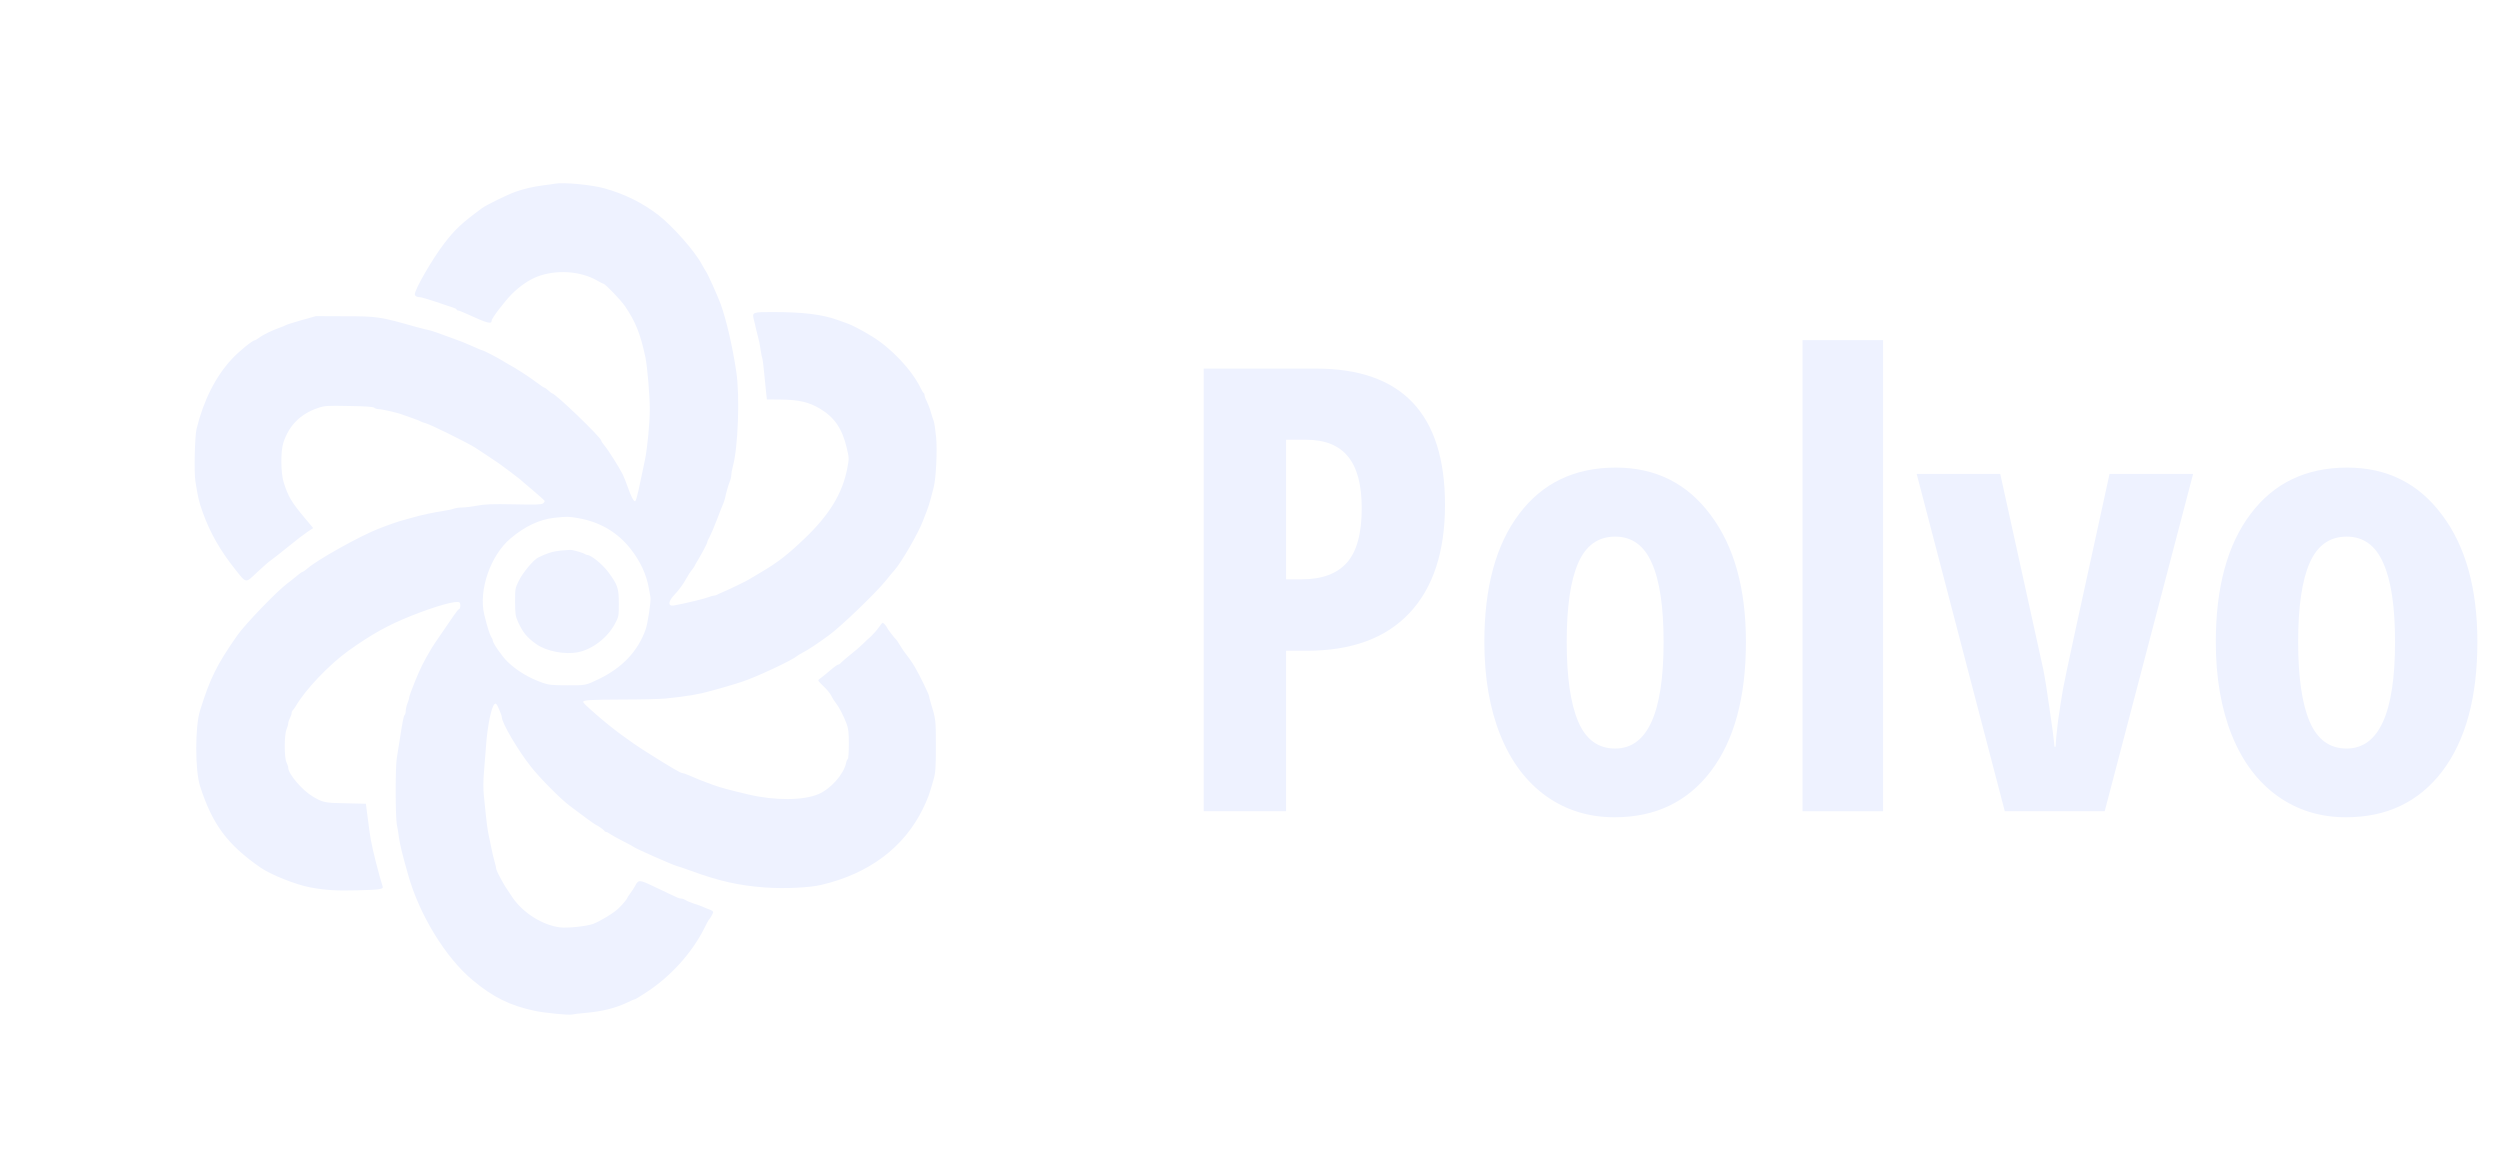
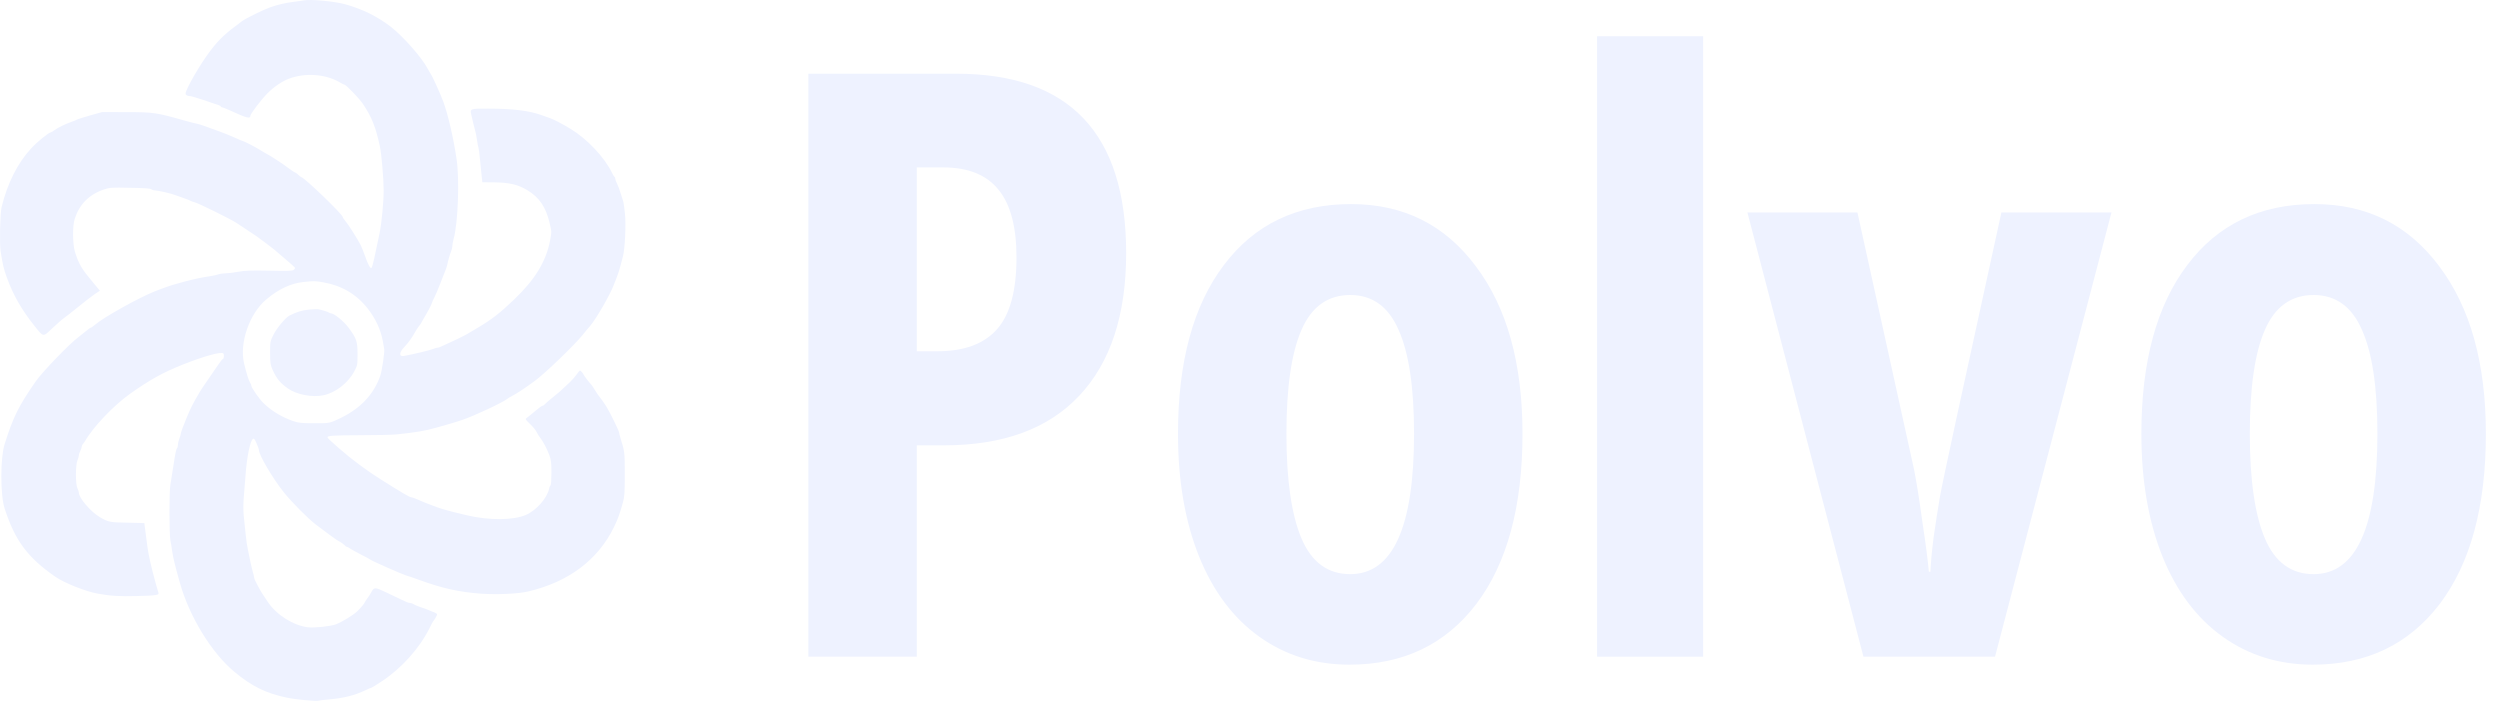
- <svg xmlns="http://www.w3.org/2000/svg" width="108" height="50" viewBox="0 0 108 50" fill="none">
-   <path d="M23.974 7.935C23.935 7.944 23.706 7.979 23.462 8.008C23.022 8.066 22.676 8.145 22.265 8.286C21.953 8.394 21.001 8.857 20.82 8.994C19.951 9.634 19.663 9.902 19.189 10.518C18.677 11.187 17.92 12.495 17.92 12.715C17.92 12.788 18.022 12.842 18.159 12.842C18.203 12.842 18.506 12.93 18.828 13.037C19.145 13.149 19.482 13.257 19.57 13.286C19.653 13.31 19.727 13.35 19.727 13.374C19.727 13.393 19.756 13.413 19.79 13.413C19.819 13.413 19.99 13.481 20.166 13.56C21.055 13.97 21.24 14.018 21.24 13.848C21.24 13.75 21.806 13.008 22.114 12.7C22.456 12.358 22.852 12.09 23.203 11.953C24.023 11.636 25.068 11.704 25.796 12.119C25.923 12.197 26.045 12.256 26.064 12.256C26.142 12.256 26.816 12.959 26.997 13.223C27.461 13.906 27.666 14.424 27.881 15.43C27.964 15.825 28.071 17.085 28.071 17.676C28.071 18.271 27.969 19.346 27.861 19.873C27.695 20.674 27.671 20.791 27.583 21.186C27.534 21.411 27.476 21.616 27.446 21.645C27.392 21.699 27.256 21.45 27.104 21.001C27.046 20.83 26.953 20.601 26.899 20.488C26.743 20.181 26.269 19.429 26.113 19.248C26.04 19.16 25.976 19.067 25.976 19.038C25.976 18.906 23.989 16.992 23.848 16.992C23.838 16.992 23.765 16.939 23.691 16.87C23.618 16.802 23.54 16.748 23.52 16.748C23.496 16.748 23.354 16.65 23.203 16.538C22.895 16.299 22.187 15.845 21.973 15.742C21.933 15.723 21.811 15.649 21.704 15.581C21.479 15.439 20.889 15.137 20.84 15.137C20.82 15.137 20.669 15.073 20.498 14.995C20.327 14.922 20.102 14.824 19.995 14.78C19.888 14.741 19.712 14.673 19.604 14.634C19.058 14.429 18.569 14.258 18.515 14.258C18.481 14.258 18.223 14.189 17.93 14.111C16.421 13.682 16.294 13.662 14.902 13.662L13.647 13.657L13.018 13.833C12.676 13.931 12.368 14.028 12.334 14.053C12.305 14.072 12.192 14.121 12.085 14.155C11.787 14.258 11.367 14.458 11.201 14.585C11.118 14.648 11.035 14.697 11.015 14.697C10.913 14.697 10.307 15.19 10.005 15.522C9.311 16.27 8.789 17.31 8.491 18.53C8.413 18.867 8.379 20.405 8.442 20.801C8.559 21.523 8.594 21.675 8.755 22.124C9.077 23.022 9.516 23.789 10.166 24.605C10.654 25.215 10.596 25.205 11.108 24.722C11.352 24.497 11.601 24.272 11.67 24.229C11.738 24.185 12.075 23.921 12.417 23.643C12.764 23.359 13.154 23.061 13.286 22.974L13.53 22.812L13.198 22.417C12.588 21.689 12.456 21.47 12.251 20.825C12.129 20.43 12.119 19.492 12.241 19.126C12.48 18.384 12.978 17.881 13.73 17.627C14.038 17.524 14.121 17.52 15.083 17.539C15.81 17.549 16.128 17.573 16.172 17.617C16.201 17.646 16.294 17.676 16.367 17.676C16.509 17.676 17.231 17.842 17.407 17.92C17.461 17.939 17.646 18.008 17.822 18.066C17.998 18.125 18.164 18.193 18.188 18.213C18.218 18.232 18.306 18.262 18.384 18.281C18.574 18.325 20.215 19.136 20.532 19.341C20.757 19.487 21.304 19.849 21.553 20.02C21.733 20.146 22.436 20.674 22.461 20.703C22.476 20.718 22.715 20.928 22.998 21.162C23.281 21.401 23.52 21.616 23.53 21.641C23.535 21.665 23.506 21.714 23.457 21.748C23.389 21.802 23.115 21.807 22.197 21.787C21.24 21.768 20.942 21.782 20.601 21.846C20.371 21.89 20.083 21.924 19.956 21.924C19.834 21.924 19.673 21.948 19.595 21.977C19.521 22.007 19.326 22.046 19.165 22.07C18.745 22.134 18.237 22.241 17.895 22.339C17.734 22.383 17.539 22.436 17.456 22.461C17.236 22.515 16.743 22.686 16.318 22.856C15.527 23.169 13.706 24.185 13.296 24.546C13.193 24.634 13.091 24.707 13.066 24.707C13.042 24.707 12.939 24.78 12.842 24.863C12.739 24.951 12.554 25.098 12.431 25.19C11.987 25.513 10.581 26.973 10.249 27.451C9.36 28.726 9.082 29.287 8.642 30.693C8.423 31.387 8.423 33.276 8.642 33.96C9.175 35.615 9.819 36.484 11.255 37.48C11.699 37.788 12.788 38.223 13.403 38.335C14.053 38.457 14.536 38.486 15.43 38.462C16.44 38.438 16.577 38.413 16.528 38.286C16.514 38.247 16.455 38.047 16.396 37.842C16.147 36.924 16.02 36.352 15.967 35.952C15.942 35.772 15.898 35.42 15.864 35.171L15.806 34.722L14.946 34.702C14.033 34.688 13.955 34.673 13.511 34.409C13.052 34.136 12.451 33.433 12.451 33.164C12.451 33.12 12.417 33.018 12.378 32.939C12.275 32.744 12.275 31.753 12.378 31.509C12.417 31.416 12.451 31.299 12.451 31.25C12.451 31.201 12.485 31.099 12.524 31.025C12.563 30.947 12.598 30.85 12.598 30.811C12.598 30.767 12.622 30.708 12.651 30.679C12.681 30.649 12.729 30.581 12.764 30.527C13.179 29.8 14.233 28.696 15.068 28.101C16.064 27.393 16.758 27.007 17.734 26.616C18.833 26.177 19.731 25.928 19.849 26.025C19.912 26.079 19.888 26.318 19.824 26.318C19.805 26.318 19.702 26.445 19.599 26.597C19.492 26.753 19.258 27.1 19.067 27.373C18.882 27.642 18.696 27.915 18.657 27.983C18.296 28.594 18.169 28.848 17.939 29.409C17.793 29.761 17.676 30.088 17.676 30.132C17.676 30.176 17.642 30.293 17.602 30.386C17.563 30.483 17.529 30.625 17.529 30.703C17.529 30.776 17.51 30.859 17.48 30.889C17.436 30.933 17.397 31.118 17.261 32.007C17.222 32.246 17.168 32.578 17.143 32.739C17.075 33.105 17.08 35.293 17.143 35.62C17.173 35.752 17.212 35.996 17.231 36.157C17.285 36.514 17.363 36.846 17.632 37.793C18.115 39.517 19.253 41.377 20.42 42.344C21.299 43.081 22.036 43.442 23.096 43.667C23.515 43.76 24.604 43.862 24.712 43.828C24.751 43.813 25.024 43.779 25.317 43.755C26.03 43.691 26.592 43.55 27.114 43.301C27.265 43.223 27.412 43.164 27.436 43.164C27.456 43.164 27.705 43.013 27.983 42.827C28.994 42.158 29.897 41.152 30.42 40.112C30.513 39.922 30.601 39.761 30.615 39.746C30.674 39.688 30.81 39.453 30.81 39.404C30.81 39.375 30.752 39.331 30.679 39.302C30.601 39.277 30.478 39.224 30.395 39.189C30.317 39.15 30.127 39.082 29.98 39.038C29.834 38.989 29.668 38.921 29.614 38.882C29.56 38.848 29.477 38.818 29.433 38.818C29.385 38.818 29.306 38.799 29.258 38.774C29.214 38.75 29.077 38.687 28.955 38.633C28.833 38.579 28.496 38.418 28.203 38.276C27.622 37.998 27.578 37.998 27.436 38.272C27.392 38.355 27.3 38.501 27.226 38.594C27.158 38.687 27.099 38.774 27.099 38.789C27.099 38.828 26.909 39.058 26.724 39.238C26.528 39.434 25.933 39.795 25.625 39.912C25.342 40.015 24.531 40.102 24.194 40.063C23.442 39.971 22.593 39.438 22.139 38.77C21.846 38.34 21.782 38.237 21.616 37.925C21.514 37.744 21.435 37.563 21.435 37.529C21.435 37.49 21.406 37.353 21.367 37.227C21.328 37.095 21.274 36.865 21.245 36.719C21.216 36.572 21.157 36.294 21.118 36.108C21.074 35.918 21.02 35.547 20.996 35.278C20.972 35.01 20.928 34.6 20.903 34.37C20.874 34.092 20.874 33.735 20.908 33.345C20.933 33.013 20.972 32.51 20.996 32.227C21.059 31.352 21.226 30.532 21.362 30.42C21.426 30.366 21.455 30.4 21.558 30.635C21.626 30.786 21.68 30.942 21.68 30.986C21.68 31.23 22.383 32.427 22.939 33.125C23.345 33.638 24.194 34.492 24.604 34.805C25.107 35.19 25.732 35.645 25.762 35.645C25.801 35.645 26.099 35.859 26.113 35.898C26.123 35.923 26.152 35.938 26.181 35.938C26.206 35.938 26.289 35.977 26.357 36.03C26.431 36.079 26.675 36.216 26.904 36.333C27.134 36.445 27.353 36.567 27.392 36.597C27.495 36.675 29.043 37.358 29.224 37.407C29.306 37.427 29.59 37.524 29.858 37.622C31.069 38.066 31.929 38.257 33.056 38.34C33.901 38.398 34.966 38.35 35.478 38.227C37.544 37.744 39.057 36.606 39.873 34.932C40.088 34.487 40.161 34.287 40.332 33.667C40.415 33.379 40.43 33.159 40.43 32.222C40.43 31.094 40.425 31.06 40.21 30.366C40.171 30.239 40.137 30.112 40.137 30.078C40.137 30.01 39.717 29.141 39.521 28.814C39.419 28.633 39.189 28.311 39.023 28.101C39.004 28.071 38.931 27.964 38.867 27.856C38.804 27.749 38.735 27.651 38.721 27.637C38.657 27.583 38.335 27.168 38.325 27.124C38.301 27.056 38.169 26.904 38.13 26.904C38.115 26.904 38.037 26.997 37.959 27.109C37.881 27.222 37.729 27.393 37.627 27.49C37.519 27.583 37.353 27.739 37.261 27.832C37.163 27.93 36.934 28.13 36.743 28.276C36.557 28.428 36.372 28.584 36.333 28.628C36.299 28.677 36.24 28.711 36.206 28.711C36.177 28.711 36.02 28.823 35.864 28.96C35.708 29.092 35.532 29.238 35.469 29.282C35.405 29.321 35.351 29.375 35.351 29.395C35.351 29.419 35.459 29.541 35.591 29.663C35.727 29.79 35.869 29.966 35.913 30.059C35.952 30.146 36.04 30.283 36.099 30.356C36.24 30.532 36.44 30.913 36.567 31.25C36.65 31.47 36.67 31.631 36.67 32.139C36.67 32.48 36.65 32.769 36.626 32.788C36.601 32.803 36.562 32.886 36.548 32.974C36.44 33.457 35.884 34.082 35.356 34.307C34.702 34.585 33.481 34.59 32.349 34.326C31.553 34.141 31.094 34.014 30.81 33.911C30.347 33.74 30.127 33.657 29.722 33.477C29.619 33.433 29.512 33.398 29.482 33.398C29.404 33.398 29.018 33.174 27.949 32.5C27.202 32.031 26.44 31.465 25.781 30.889C25.322 30.488 25.195 30.366 25.195 30.322C25.195 30.244 25.474 30.225 26.88 30.22C27.685 30.22 28.53 30.2 28.76 30.176C29.726 30.073 30.176 30 30.762 29.834C30.854 29.805 31.118 29.731 31.348 29.668C31.577 29.605 31.904 29.502 32.08 29.443C32.695 29.238 34.219 28.525 34.424 28.345C34.463 28.311 34.575 28.247 34.668 28.198C34.907 28.076 35.298 27.817 35.825 27.432C36.338 27.056 37.842 25.61 38.267 25.083C38.423 24.888 38.584 24.692 38.633 24.643C38.935 24.307 39.682 23.013 39.868 22.51C39.912 22.388 39.99 22.192 40.039 22.07C40.088 21.948 40.166 21.709 40.21 21.533C40.254 21.357 40.312 21.138 40.337 21.045C40.434 20.679 40.498 19.439 40.439 18.877C40.41 18.574 40.366 18.276 40.342 18.208C40.317 18.145 40.259 17.959 40.21 17.798C40.166 17.637 40.083 17.427 40.034 17.329C39.98 17.231 39.941 17.114 39.941 17.075C39.941 17.036 39.927 16.992 39.907 16.982C39.883 16.973 39.824 16.88 39.775 16.772C39.394 15.981 38.496 15.029 37.651 14.521C37.241 14.268 36.777 14.028 36.597 13.97C36.518 13.94 36.318 13.872 36.157 13.813C35.517 13.584 34.682 13.481 33.418 13.481C32.514 13.477 32.485 13.486 32.563 13.799C32.593 13.906 32.637 14.097 32.666 14.233C32.695 14.365 32.739 14.541 32.764 14.624C32.788 14.702 32.832 14.917 32.856 15.098C32.881 15.278 32.915 15.449 32.93 15.474C32.944 15.498 32.983 15.791 33.013 16.123C33.047 16.45 33.081 16.846 33.1 16.992L33.13 17.256L33.74 17.261C34.517 17.27 34.956 17.373 35.434 17.661C36.055 18.037 36.382 18.52 36.577 19.341C36.684 19.79 36.684 19.8 36.601 20.239C36.392 21.318 35.835 22.236 34.756 23.267C34.018 23.97 33.623 24.277 32.91 24.702C32.627 24.868 32.363 25.024 32.324 25.049C32.222 25.112 31.509 25.459 31.274 25.557C31.167 25.601 31.04 25.659 30.996 25.684C30.947 25.713 30.879 25.732 30.84 25.732C30.801 25.732 30.708 25.757 30.63 25.791C30.449 25.864 29.599 26.069 29.116 26.157C28.843 26.201 28.857 25.986 29.14 25.689C29.311 25.513 29.531 25.215 29.658 24.976C29.731 24.839 29.834 24.688 29.878 24.634C29.927 24.58 29.98 24.502 30 24.463C30.019 24.424 30.058 24.346 30.093 24.292C30.293 23.96 30.542 23.501 30.552 23.428C30.556 23.384 30.605 23.276 30.659 23.184C30.708 23.096 30.845 22.778 30.957 22.485C31.069 22.188 31.191 21.88 31.226 21.802C31.26 21.719 31.304 21.602 31.318 21.533C31.372 21.274 31.46 20.967 31.523 20.811C31.562 20.723 31.592 20.591 31.592 20.522C31.592 20.454 31.621 20.283 31.66 20.146C31.885 19.346 31.968 17.085 31.806 16.05C31.645 14.966 31.377 13.818 31.138 13.149C31.001 12.778 30.576 11.831 30.493 11.719C30.464 11.68 30.39 11.548 30.322 11.426C30.024 10.859 29.058 9.766 28.437 9.287C27.768 8.77 26.992 8.384 26.123 8.14C25.576 7.983 24.331 7.866 23.974 7.935ZM24.976 22.383C25.923 22.549 26.68 22.993 27.256 23.73C27.661 24.248 27.92 24.81 28.027 25.391C28.056 25.566 28.091 25.752 28.101 25.806C28.13 25.952 27.983 26.948 27.89 27.197C27.554 28.135 26.89 28.838 25.879 29.331C25.298 29.609 25.308 29.609 24.512 29.605C23.862 29.605 23.706 29.59 23.442 29.497C22.866 29.297 22.339 28.984 21.933 28.594C21.704 28.379 21.289 27.783 21.289 27.676C21.289 27.637 21.26 27.568 21.221 27.515C21.152 27.407 21.045 27.065 20.918 26.543C20.669 25.493 21.191 23.984 22.06 23.257C22.676 22.734 23.315 22.436 23.955 22.368C24.512 22.31 24.546 22.31 24.976 22.383Z" fill="#EEF2FF" />
-   <path d="M24.229 23.784C23.867 23.823 23.633 23.896 23.247 24.087C23.042 24.189 22.583 24.741 22.417 25.083C22.256 25.405 22.251 25.434 22.251 26.001C22.256 26.528 22.266 26.616 22.383 26.875C22.588 27.324 22.769 27.544 23.169 27.827C23.604 28.135 24.409 28.291 24.976 28.174C25.591 28.052 26.245 27.549 26.562 26.953C26.729 26.645 26.733 26.621 26.733 26.074C26.733 25.41 26.685 25.264 26.279 24.717C26.03 24.38 25.532 23.975 25.371 23.975C25.342 23.975 25.293 23.955 25.269 23.936C25.225 23.896 24.902 23.799 24.707 23.76C24.668 23.75 24.453 23.765 24.229 23.784Z" fill="#EEF2FF" />
-   <path d="M62.424 21.809C62.424 23.84 61.91 25.401 60.881 26.491C59.861 27.572 58.383 28.113 56.447 28.113H55.557V35.045H52V15.923H56.852C60.567 15.923 62.424 17.885 62.424 21.809ZM55.557 25.026H56.238C57.109 25.026 57.759 24.786 58.186 24.307C58.614 23.827 58.827 23.043 58.827 21.953C58.827 20.95 58.631 20.209 58.239 19.729C57.846 19.241 57.24 18.997 56.421 18.997H55.557V25.026Z" fill="#EEF2FF" />
-   <path d="M75.424 27.733C75.424 30.123 74.919 31.984 73.907 33.318C72.896 34.644 71.51 35.306 69.748 35.306C68.632 35.306 67.647 35.001 66.792 34.391C65.938 33.78 65.279 32.904 64.817 31.762C64.355 30.611 64.124 29.268 64.124 27.733C64.124 25.371 64.626 23.526 65.628 22.201C66.631 20.867 68.022 20.2 69.8 20.2C71.518 20.2 72.883 20.88 73.894 22.24C74.914 23.592 75.424 25.423 75.424 27.733ZM67.682 27.733C67.682 29.251 67.847 30.397 68.179 31.173C68.51 31.949 69.042 32.337 69.774 32.337C71.169 32.337 71.867 30.803 71.867 27.733C71.867 26.208 71.697 25.07 71.357 24.32C71.025 23.561 70.498 23.182 69.774 23.182C69.042 23.182 68.51 23.561 68.179 24.32C67.847 25.07 67.682 26.208 67.682 27.733Z" fill="#EEF2FF" />
-   <path d="M81.349 35.045H77.87V14.694H81.349V35.045Z" fill="#EEF2FF" />
-   <path d="M86.607 35.045L82.801 20.475H86.411L88.268 28.911C88.346 29.303 88.438 29.878 88.543 30.637C88.656 31.387 88.726 31.927 88.752 32.259H88.804C88.813 31.997 88.848 31.622 88.909 31.134C88.979 30.646 89.048 30.197 89.118 29.787C89.188 29.377 89.859 26.273 91.132 20.475H94.742L90.923 35.045H86.607Z" fill="#EEF2FF" />
-   <path d="M107.023 27.733C107.023 30.123 106.517 31.984 105.506 33.318C104.495 34.644 103.108 35.306 101.347 35.306C100.231 35.306 99.246 35.001 98.391 34.391C97.537 33.78 96.878 32.904 96.416 31.762C95.954 30.611 95.723 29.268 95.723 27.733C95.723 25.371 96.224 23.526 97.227 22.201C98.23 20.867 99.621 20.2 101.399 20.2C103.117 20.2 104.482 20.88 105.493 22.24C106.513 23.592 107.023 25.423 107.023 27.733ZM99.28 27.733C99.28 29.251 99.446 30.397 99.777 31.173C100.109 31.949 100.641 32.337 101.373 32.337C102.768 32.337 103.466 30.803 103.466 27.733C103.466 26.208 103.296 25.07 102.956 24.32C102.624 23.561 102.097 23.182 101.373 23.182C100.641 23.182 100.109 23.561 99.777 24.32C99.446 25.07 99.28 26.208 99.28 27.733Z" fill="#EEF2FF" />
+ <svg xmlns="http://www.w3.org/2000/svg" width="82" height="23" viewBox="0 0 82 23" fill="none">
+   <path d="M9.962 0.013C9.937 0.019 9.79 0.041 9.634 0.06C9.352 0.097 9.131 0.147 8.868 0.238C8.668 0.306 8.059 0.603 7.943 0.691C7.387 1.1 7.202 1.272 6.899 1.666C6.571 2.094 6.087 2.931 6.087 3.072C6.087 3.119 6.152 3.153 6.24 3.153C6.268 3.153 6.462 3.21 6.668 3.278C6.871 3.35 7.087 3.419 7.143 3.438C7.196 3.453 7.243 3.478 7.243 3.494C7.243 3.506 7.262 3.519 7.284 3.519C7.302 3.519 7.412 3.563 7.524 3.613C8.093 3.875 8.212 3.906 8.212 3.797C8.212 3.735 8.574 3.26 8.771 3.063C8.99 2.844 9.243 2.672 9.468 2.585C9.993 2.381 10.662 2.425 11.127 2.691C11.209 2.741 11.287 2.778 11.299 2.778C11.349 2.778 11.781 3.228 11.896 3.397C12.193 3.835 12.324 4.166 12.462 4.81C12.515 5.063 12.584 5.869 12.584 6.247C12.584 6.628 12.518 7.316 12.449 7.653C12.343 8.166 12.327 8.241 12.271 8.494C12.24 8.638 12.202 8.769 12.184 8.788C12.149 8.822 12.062 8.663 11.965 8.375C11.927 8.266 11.868 8.119 11.834 8.047C11.734 7.85 11.431 7.369 11.331 7.253C11.284 7.197 11.243 7.138 11.243 7.119C11.243 7.035 9.971 5.81 9.881 5.81C9.874 5.81 9.827 5.775 9.781 5.731C9.734 5.688 9.684 5.653 9.671 5.653C9.656 5.653 9.565 5.591 9.468 5.519C9.271 5.366 8.818 5.075 8.681 5.01C8.656 4.997 8.577 4.95 8.509 4.906C8.365 4.816 7.987 4.622 7.956 4.622C7.943 4.622 7.846 4.581 7.737 4.531C7.627 4.485 7.484 4.422 7.415 4.394C7.346 4.369 7.234 4.325 7.165 4.3C6.815 4.169 6.502 4.06 6.468 4.06C6.446 4.06 6.281 4.016 6.093 3.966C5.127 3.691 5.046 3.678 4.156 3.678L3.352 3.675L2.949 3.788C2.731 3.85 2.534 3.913 2.512 3.928C2.493 3.941 2.421 3.972 2.352 3.994C2.162 4.06 1.893 4.188 1.787 4.269C1.734 4.31 1.681 4.341 1.668 4.341C1.602 4.341 1.215 4.656 1.021 4.869C0.577 5.347 0.243 6.013 0.052 6.794C0.002 7.01 -0.019 7.994 0.021 8.247C0.096 8.71 0.118 8.806 0.221 9.094C0.427 9.669 0.709 10.16 1.124 10.681C1.437 11.072 1.399 11.066 1.727 10.757C1.884 10.613 2.043 10.469 2.087 10.441C2.131 10.413 2.346 10.244 2.565 10.066C2.787 9.885 3.037 9.694 3.121 9.638L3.277 9.535L3.065 9.281C2.674 8.816 2.59 8.675 2.459 8.263C2.381 8.01 2.374 7.41 2.452 7.175C2.606 6.7 2.924 6.378 3.406 6.216C3.602 6.15 3.656 6.147 4.271 6.16C4.737 6.166 4.94 6.181 4.968 6.21C4.987 6.228 5.046 6.247 5.093 6.247C5.184 6.247 5.646 6.353 5.759 6.403C5.793 6.416 5.912 6.46 6.024 6.497C6.137 6.535 6.243 6.578 6.259 6.591C6.277 6.603 6.334 6.622 6.384 6.635C6.506 6.663 7.556 7.181 7.759 7.313C7.902 7.406 8.252 7.638 8.412 7.747C8.527 7.828 8.977 8.166 8.993 8.185C9.002 8.194 9.156 8.328 9.337 8.478C9.518 8.631 9.671 8.769 9.677 8.785C9.681 8.8 9.662 8.831 9.631 8.853C9.587 8.888 9.412 8.891 8.824 8.878C8.212 8.866 8.021 8.875 7.802 8.916C7.656 8.944 7.471 8.966 7.39 8.966C7.312 8.966 7.209 8.981 7.159 9C7.112 9.019 6.987 9.044 6.884 9.06C6.615 9.1 6.29 9.169 6.071 9.231C5.968 9.26 5.843 9.294 5.79 9.31C5.649 9.344 5.334 9.453 5.062 9.563C4.556 9.763 3.39 10.413 3.127 10.644C3.062 10.7 2.996 10.747 2.981 10.747C2.965 10.747 2.899 10.794 2.837 10.847C2.771 10.903 2.652 10.997 2.574 11.056C2.29 11.263 1.39 12.197 1.177 12.503C0.609 13.319 0.431 13.678 0.149 14.578C0.009 15.022 0.009 16.232 0.149 16.669C0.49 17.728 0.902 18.285 1.821 18.922C2.106 19.119 2.802 19.397 3.196 19.469C3.612 19.547 3.921 19.566 4.493 19.55C5.14 19.535 5.227 19.519 5.196 19.438C5.187 19.413 5.149 19.285 5.112 19.153C4.952 18.566 4.871 18.2 4.837 17.944C4.821 17.828 4.793 17.603 4.771 17.444L4.734 17.157L4.184 17.144C3.599 17.135 3.549 17.125 3.265 16.956C2.971 16.782 2.587 16.331 2.587 16.16C2.587 16.131 2.565 16.066 2.54 16.016C2.474 15.891 2.474 15.257 2.54 15.1C2.565 15.041 2.587 14.966 2.587 14.935C2.587 14.903 2.609 14.838 2.634 14.791C2.659 14.741 2.681 14.678 2.681 14.653C2.681 14.625 2.696 14.588 2.715 14.569C2.734 14.55 2.765 14.507 2.787 14.472C3.052 14.007 3.727 13.3 4.262 12.919C4.899 12.466 5.343 12.219 5.968 11.969C6.671 11.688 7.246 11.528 7.321 11.591C7.362 11.625 7.346 11.778 7.306 11.778C7.293 11.778 7.227 11.86 7.162 11.957C7.093 12.056 6.943 12.278 6.821 12.453C6.702 12.625 6.584 12.8 6.559 12.844C6.327 13.235 6.246 13.397 6.099 13.757C6.006 13.982 5.931 14.191 5.931 14.219C5.931 14.247 5.909 14.322 5.884 14.382C5.859 14.444 5.837 14.535 5.837 14.585C5.837 14.632 5.824 14.685 5.806 14.703C5.777 14.732 5.752 14.85 5.665 15.419C5.64 15.572 5.606 15.785 5.59 15.888C5.546 16.122 5.549 17.522 5.59 17.732C5.609 17.816 5.634 17.972 5.646 18.075C5.681 18.303 5.731 18.516 5.902 19.122C6.212 20.225 6.94 21.416 7.687 22.035C8.249 22.506 8.721 22.738 9.399 22.881C9.668 22.941 10.365 23.006 10.434 22.985C10.459 22.975 10.634 22.953 10.821 22.938C11.277 22.897 11.637 22.806 11.971 22.647C12.068 22.597 12.162 22.56 12.177 22.56C12.19 22.56 12.349 22.463 12.527 22.344C13.174 21.916 13.752 21.272 14.087 20.607C14.146 20.485 14.202 20.381 14.212 20.372C14.249 20.335 14.337 20.185 14.337 20.153C14.337 20.135 14.299 20.107 14.252 20.088C14.202 20.072 14.124 20.038 14.071 20.016C14.021 19.991 13.899 19.947 13.806 19.919C13.712 19.888 13.606 19.844 13.571 19.819C13.537 19.797 13.484 19.778 13.456 19.778C13.424 19.778 13.374 19.766 13.343 19.75C13.315 19.735 13.227 19.694 13.149 19.66C13.071 19.625 12.856 19.522 12.668 19.431C12.296 19.253 12.268 19.253 12.177 19.428C12.149 19.482 12.09 19.575 12.043 19.635C11.999 19.694 11.962 19.75 11.962 19.76C11.962 19.785 11.84 19.931 11.721 20.047C11.596 20.172 11.215 20.403 11.018 20.478C10.837 20.544 10.318 20.6 10.102 20.575C9.621 20.516 9.077 20.175 8.787 19.747C8.599 19.472 8.559 19.407 8.452 19.206C8.387 19.091 8.337 18.975 8.337 18.953C8.337 18.928 8.318 18.841 8.293 18.76C8.268 18.675 8.234 18.528 8.215 18.435C8.196 18.341 8.159 18.163 8.134 18.044C8.106 17.922 8.071 17.685 8.056 17.513C8.04 17.341 8.012 17.078 7.996 16.931C7.977 16.753 7.977 16.525 7.999 16.275C8.015 16.063 8.04 15.741 8.056 15.56C8.096 15 8.202 14.475 8.29 14.403C8.331 14.369 8.349 14.391 8.415 14.541C8.459 14.638 8.493 14.738 8.493 14.766C8.493 14.922 8.943 15.688 9.299 16.135C9.559 16.463 10.102 17.01 10.365 17.21C10.687 17.456 11.087 17.747 11.106 17.747C11.131 17.747 11.321 17.885 11.331 17.91C11.337 17.925 11.356 17.935 11.374 17.935C11.39 17.935 11.443 17.96 11.487 17.994C11.534 18.025 11.69 18.113 11.837 18.188C11.984 18.26 12.124 18.338 12.149 18.357C12.215 18.407 13.206 18.844 13.321 18.875C13.374 18.888 13.556 18.95 13.727 19.013C14.502 19.297 15.052 19.419 15.774 19.472C16.315 19.51 16.996 19.478 17.324 19.4C18.646 19.091 19.615 18.363 20.137 17.291C20.274 17.006 20.321 16.878 20.431 16.482C20.484 16.297 20.493 16.157 20.493 15.556C20.493 14.835 20.49 14.813 20.352 14.369C20.327 14.288 20.306 14.207 20.306 14.185C20.306 14.141 20.037 13.585 19.912 13.375C19.846 13.26 19.699 13.053 19.593 12.919C19.581 12.9 19.534 12.832 19.493 12.763C19.452 12.694 19.409 12.632 19.399 12.622C19.359 12.588 19.152 12.322 19.146 12.294C19.131 12.25 19.046 12.153 19.021 12.153C19.012 12.153 18.962 12.213 18.912 12.285C18.862 12.357 18.765 12.466 18.699 12.528C18.631 12.588 18.524 12.688 18.465 12.747C18.402 12.81 18.256 12.938 18.134 13.031C18.015 13.128 17.896 13.228 17.871 13.257C17.849 13.288 17.812 13.31 17.79 13.31C17.771 13.31 17.671 13.382 17.571 13.469C17.471 13.553 17.359 13.647 17.318 13.675C17.277 13.7 17.243 13.735 17.243 13.747C17.243 13.763 17.312 13.841 17.396 13.919C17.484 14 17.574 14.113 17.602 14.172C17.627 14.228 17.684 14.316 17.721 14.363C17.812 14.475 17.94 14.719 18.021 14.935C18.074 15.075 18.087 15.178 18.087 15.503C18.087 15.722 18.074 15.906 18.059 15.919C18.043 15.928 18.018 15.982 18.009 16.038C17.94 16.347 17.584 16.747 17.246 16.891C16.827 17.069 16.046 17.072 15.321 16.903C14.812 16.785 14.518 16.703 14.337 16.638C14.04 16.528 13.899 16.475 13.64 16.36C13.574 16.331 13.506 16.31 13.487 16.31C13.437 16.31 13.19 16.166 12.506 15.735C12.027 15.435 11.54 15.072 11.118 14.703C10.824 14.447 10.743 14.369 10.743 14.341C10.743 14.291 10.921 14.278 11.821 14.275C12.337 14.275 12.877 14.263 13.024 14.247C13.643 14.181 13.931 14.135 14.306 14.028C14.365 14.01 14.534 13.963 14.681 13.922C14.827 13.882 15.037 13.816 15.149 13.778C15.543 13.647 16.518 13.191 16.649 13.075C16.674 13.053 16.746 13.013 16.806 12.982C16.959 12.903 17.209 12.738 17.546 12.491C17.874 12.25 18.837 11.325 19.109 10.988C19.209 10.863 19.312 10.738 19.343 10.707C19.537 10.491 20.015 9.663 20.134 9.341C20.162 9.263 20.212 9.138 20.243 9.06C20.274 8.981 20.324 8.828 20.352 8.716C20.381 8.603 20.418 8.463 20.434 8.403C20.496 8.169 20.537 7.375 20.499 7.016C20.481 6.822 20.452 6.631 20.437 6.588C20.421 6.547 20.384 6.428 20.352 6.325C20.324 6.222 20.271 6.088 20.24 6.025C20.206 5.963 20.181 5.888 20.181 5.863C20.181 5.838 20.171 5.81 20.159 5.803C20.143 5.797 20.106 5.738 20.074 5.669C19.831 5.163 19.256 4.553 18.715 4.228C18.452 4.066 18.156 3.913 18.04 3.875C17.99 3.856 17.862 3.813 17.759 3.775C17.349 3.628 16.815 3.563 16.006 3.563C15.427 3.56 15.409 3.566 15.459 3.766C15.477 3.835 15.506 3.956 15.524 4.044C15.543 4.128 15.571 4.241 15.587 4.294C15.602 4.344 15.631 4.481 15.646 4.597C15.662 4.713 15.684 4.822 15.693 4.838C15.702 4.853 15.727 5.041 15.746 5.253C15.768 5.463 15.79 5.716 15.802 5.81L15.821 5.978L16.212 5.981C16.709 5.988 16.99 6.053 17.296 6.238C17.693 6.478 17.902 6.788 18.027 7.313C18.096 7.6 18.096 7.606 18.043 7.888C17.909 8.578 17.552 9.166 16.862 9.825C16.39 10.275 16.137 10.472 15.681 10.744C15.499 10.85 15.331 10.95 15.306 10.966C15.24 11.007 14.784 11.228 14.634 11.291C14.565 11.319 14.484 11.357 14.456 11.372C14.424 11.391 14.381 11.403 14.356 11.403C14.331 11.403 14.271 11.419 14.221 11.441C14.106 11.488 13.562 11.619 13.252 11.675C13.077 11.703 13.087 11.566 13.268 11.375C13.377 11.263 13.518 11.072 13.599 10.919C13.646 10.832 13.712 10.735 13.74 10.7C13.771 10.666 13.806 10.616 13.818 10.591C13.831 10.566 13.856 10.516 13.877 10.482C14.006 10.269 14.165 9.975 14.171 9.928C14.174 9.9 14.206 9.831 14.24 9.772C14.271 9.716 14.359 9.513 14.431 9.325C14.502 9.135 14.581 8.938 14.602 8.888C14.624 8.835 14.652 8.76 14.662 8.716C14.696 8.55 14.752 8.353 14.793 8.253C14.818 8.197 14.837 8.113 14.837 8.069C14.837 8.025 14.856 7.916 14.881 7.828C15.024 7.316 15.077 5.869 14.974 5.206C14.871 4.513 14.699 3.778 14.546 3.35C14.459 3.113 14.187 2.506 14.134 2.435C14.115 2.41 14.068 2.325 14.024 2.247C13.834 1.885 13.215 1.185 12.818 0.878C12.39 0.547 11.893 0.3 11.337 0.144C10.987 0.044 10.19 -0.031 9.962 0.013ZM10.602 9.26C11.209 9.366 11.693 9.65 12.062 10.122C12.321 10.453 12.487 10.813 12.556 11.185C12.574 11.297 12.596 11.416 12.602 11.45C12.621 11.544 12.527 12.181 12.468 12.341C12.252 12.941 11.827 13.391 11.181 13.707C10.809 13.885 10.815 13.885 10.306 13.882C9.89 13.882 9.79 13.872 9.621 13.813C9.252 13.685 8.915 13.485 8.656 13.235C8.509 13.097 8.243 12.716 8.243 12.647C8.243 12.622 8.224 12.578 8.199 12.544C8.156 12.475 8.087 12.257 8.006 11.922C7.846 11.25 8.181 10.285 8.737 9.819C9.131 9.485 9.54 9.294 9.949 9.25C10.306 9.213 10.327 9.213 10.602 9.26Z" fill="#EEF2FF" />
+   <path d="M10.124 10.156C9.893 10.181 9.743 10.228 9.496 10.35C9.365 10.416 9.071 10.769 8.965 10.988C8.862 11.194 8.859 11.213 8.859 11.575C8.862 11.913 8.868 11.969 8.943 12.135C9.074 12.422 9.19 12.563 9.446 12.744C9.724 12.941 10.24 13.041 10.602 12.966C10.996 12.888 11.415 12.566 11.618 12.185C11.724 11.988 11.727 11.972 11.727 11.622C11.727 11.197 11.696 11.103 11.437 10.753C11.277 10.538 10.959 10.278 10.855 10.278C10.837 10.278 10.806 10.266 10.79 10.253C10.762 10.228 10.556 10.166 10.431 10.141C10.405 10.135 10.268 10.144 10.124 10.156Z" fill="#EEF2FF" />
+   <path d="M36.938 8.303C36.938 10.335 36.423 11.896 35.394 12.986C34.374 14.067 32.896 14.607 30.96 14.607H30.071V21.539H26.514V2.418H31.366C35.08 2.418 36.938 4.38 36.938 8.303ZM30.071 11.521H30.751C31.623 11.521 32.273 11.281 32.7 10.801C33.127 10.322 33.341 9.537 33.341 8.447C33.341 7.444 33.145 6.703 32.752 6.224C32.36 5.735 31.754 5.491 30.934 5.491H30.071V11.521Z" fill="#EEF2FF" />
+   <path d="M49.938 14.228C49.938 16.617 49.432 18.479 48.421 19.813C47.41 21.138 46.023 21.801 44.262 21.801C43.146 21.801 42.16 21.495 41.306 20.885C40.452 20.275 39.793 19.398 39.331 18.256C38.869 17.105 38.638 15.763 38.638 14.228C38.638 11.865 39.139 10.021 40.142 8.696C41.145 7.362 42.535 6.694 44.314 6.694C46.032 6.694 47.396 7.375 48.408 8.735C49.428 10.086 49.938 11.917 49.938 14.228ZM42.195 14.228C42.195 15.745 42.361 16.892 42.692 17.668C43.024 18.444 43.556 18.832 44.288 18.832C45.683 18.832 46.381 17.297 46.381 14.228C46.381 12.702 46.211 11.564 45.87 10.814C45.539 10.056 45.012 9.676 44.288 9.676C43.556 9.676 43.024 10.056 42.692 10.814C42.361 11.564 42.195 12.702 42.195 14.228Z" fill="#EEF2FF" />
+   <path d="M55.863 21.539H52.384V1.188H55.863V21.539Z" fill="#EEF2FF" />
+   <path d="M61.121 21.539L57.315 6.969H60.924L62.782 15.405C62.86 15.797 62.952 16.373 63.056 17.131C63.17 17.881 63.239 18.422 63.266 18.753H63.318C63.327 18.492 63.361 18.117 63.422 17.628C63.492 17.14 63.562 16.691 63.632 16.281C63.702 15.871 64.373 12.768 65.646 6.969H69.256L65.437 21.539H61.121Z" fill="#EEF2FF" />
+   <path d="M81.537 14.228C81.537 16.617 81.031 18.479 80.02 19.813C79.008 21.138 77.622 21.801 75.861 21.801C74.745 21.801 73.759 21.495 72.905 20.885C72.05 20.275 71.392 19.398 70.93 18.256C70.468 17.105 70.237 15.763 70.237 14.228C70.237 11.865 70.738 10.021 71.741 8.696C72.743 7.362 74.134 6.694 75.913 6.694C77.631 6.694 78.995 7.375 80.007 8.735C81.027 10.086 81.537 11.917 81.537 14.228ZM73.794 14.228C73.794 15.745 73.96 16.892 74.291 17.668C74.623 18.444 75.154 18.832 75.887 18.832C77.282 18.832 77.979 17.297 77.979 14.228C77.979 12.702 77.809 11.564 77.469 10.814C77.138 10.056 76.611 9.676 75.887 9.676C75.154 9.676 74.623 10.056 74.291 10.814C73.96 11.564 73.794 12.702 73.794 14.228Z" fill="#EEF2FF" />
</svg>
